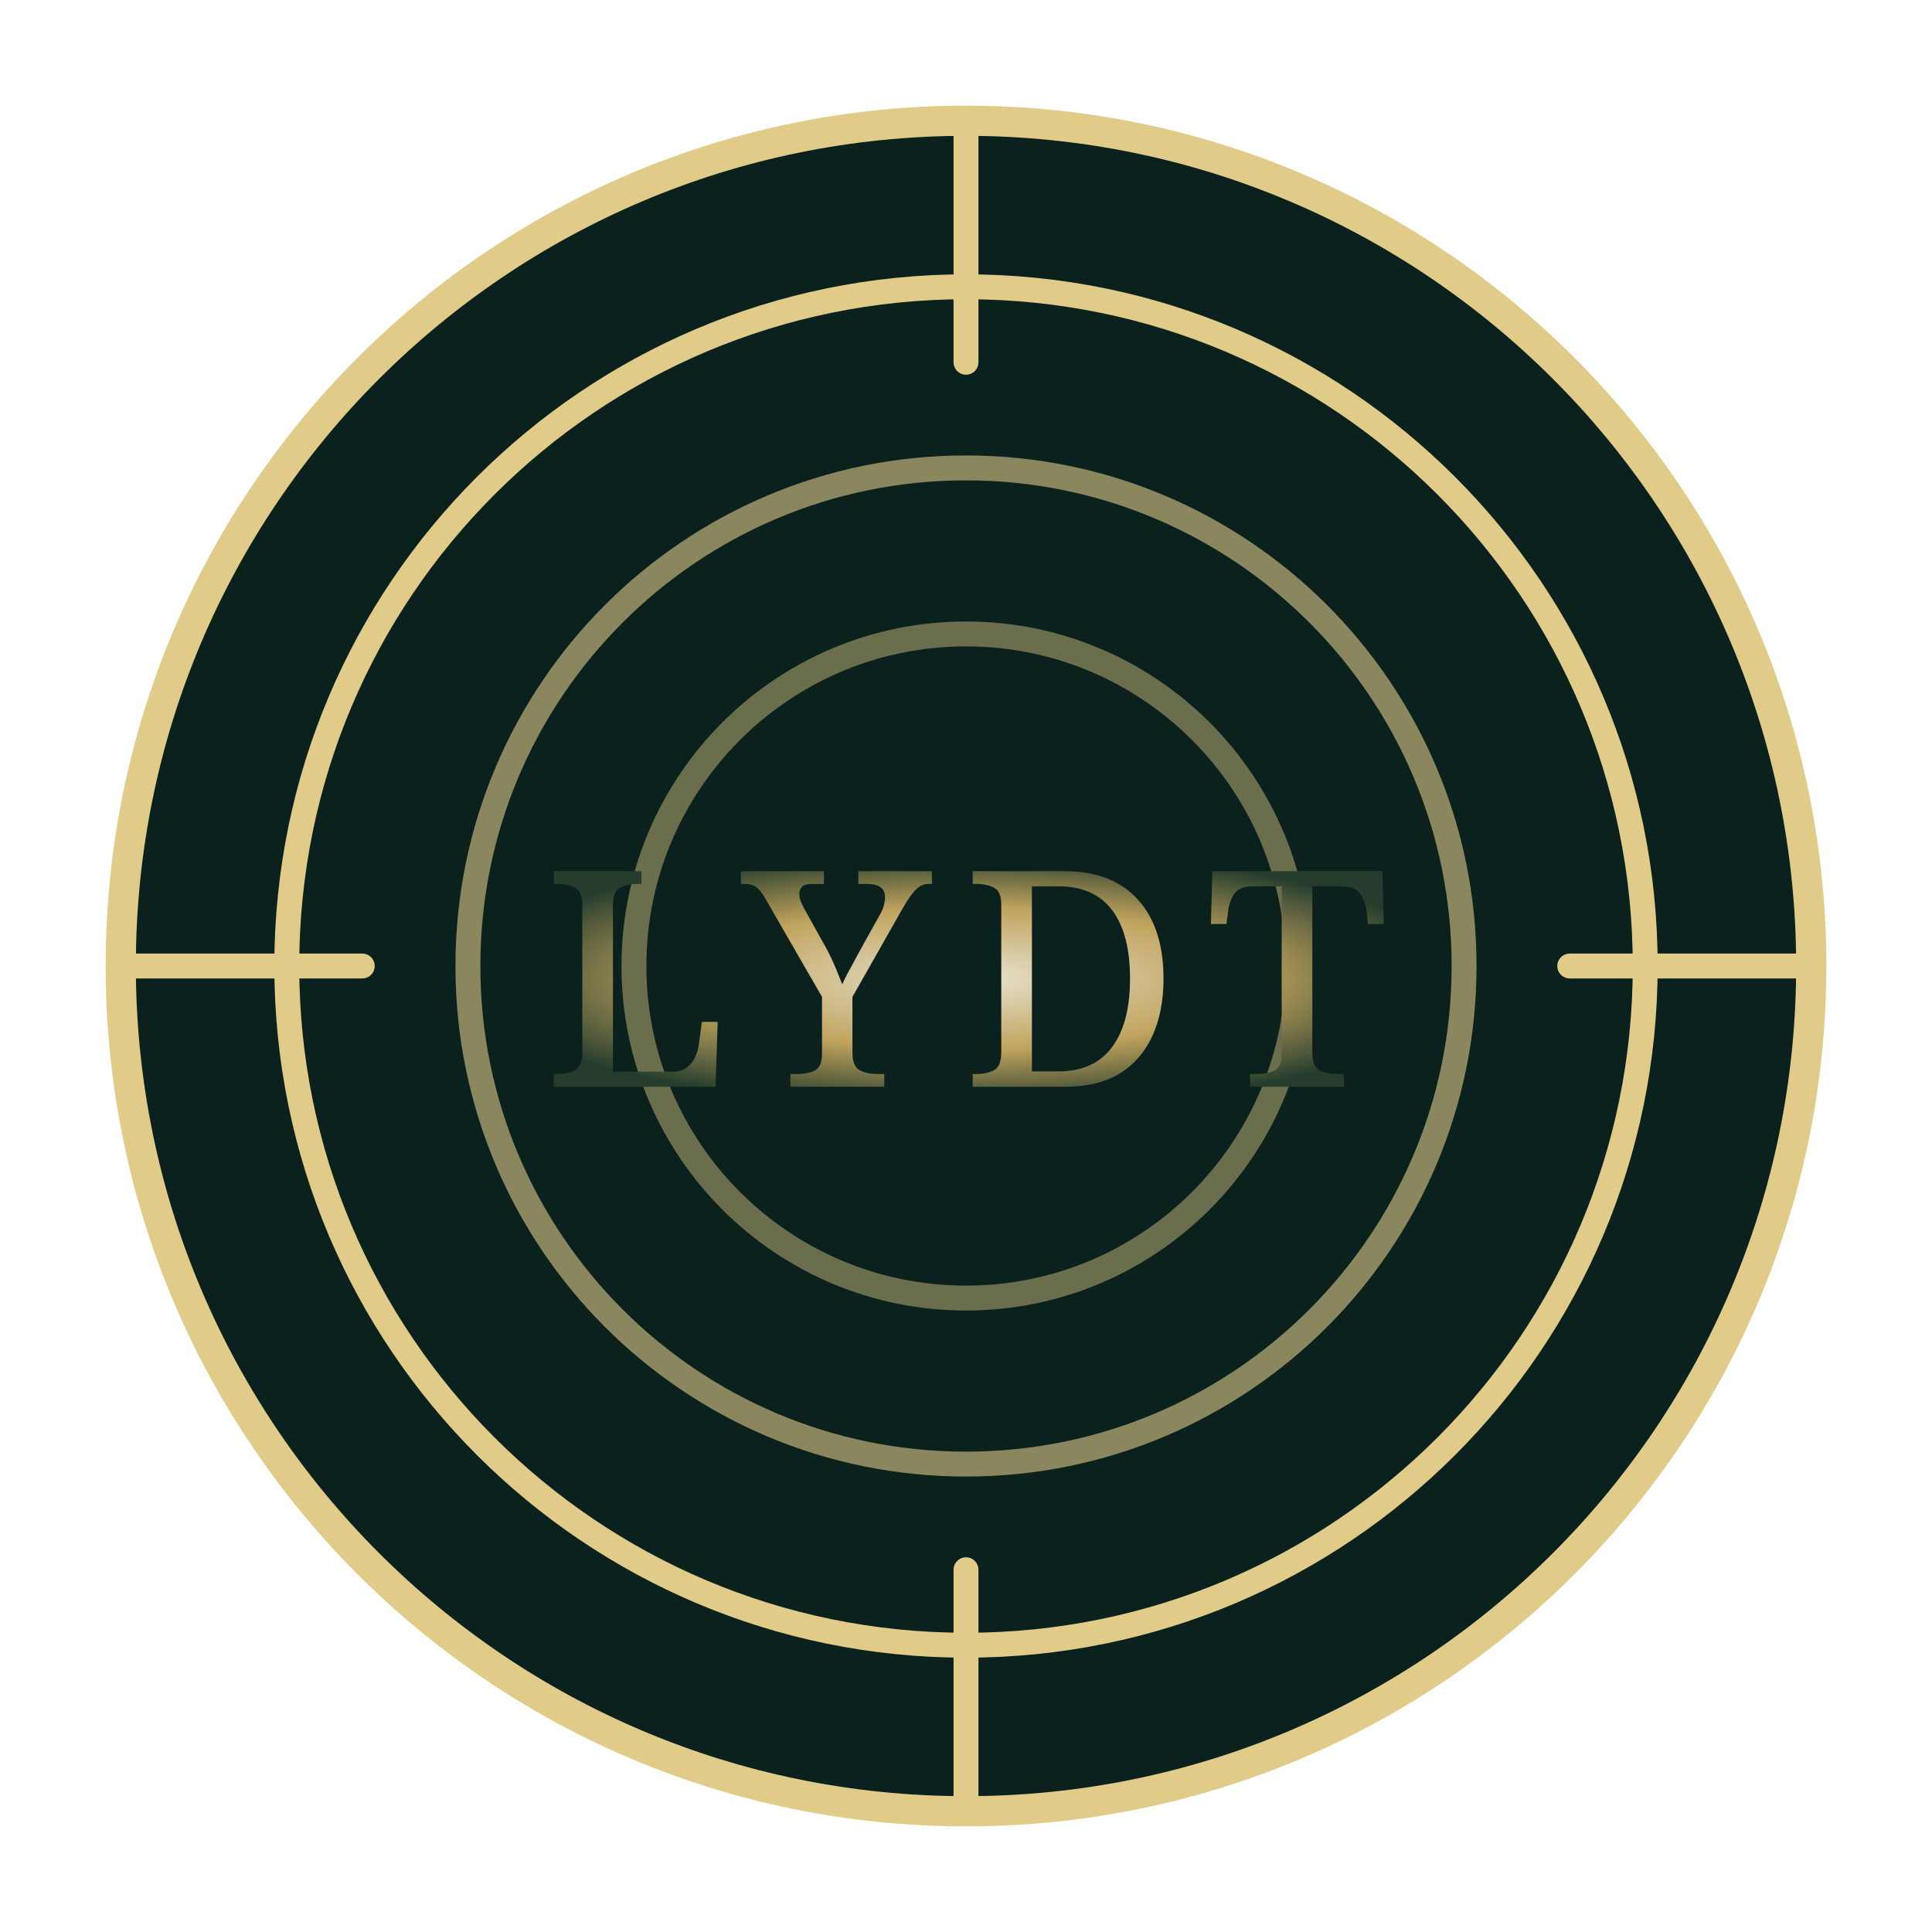
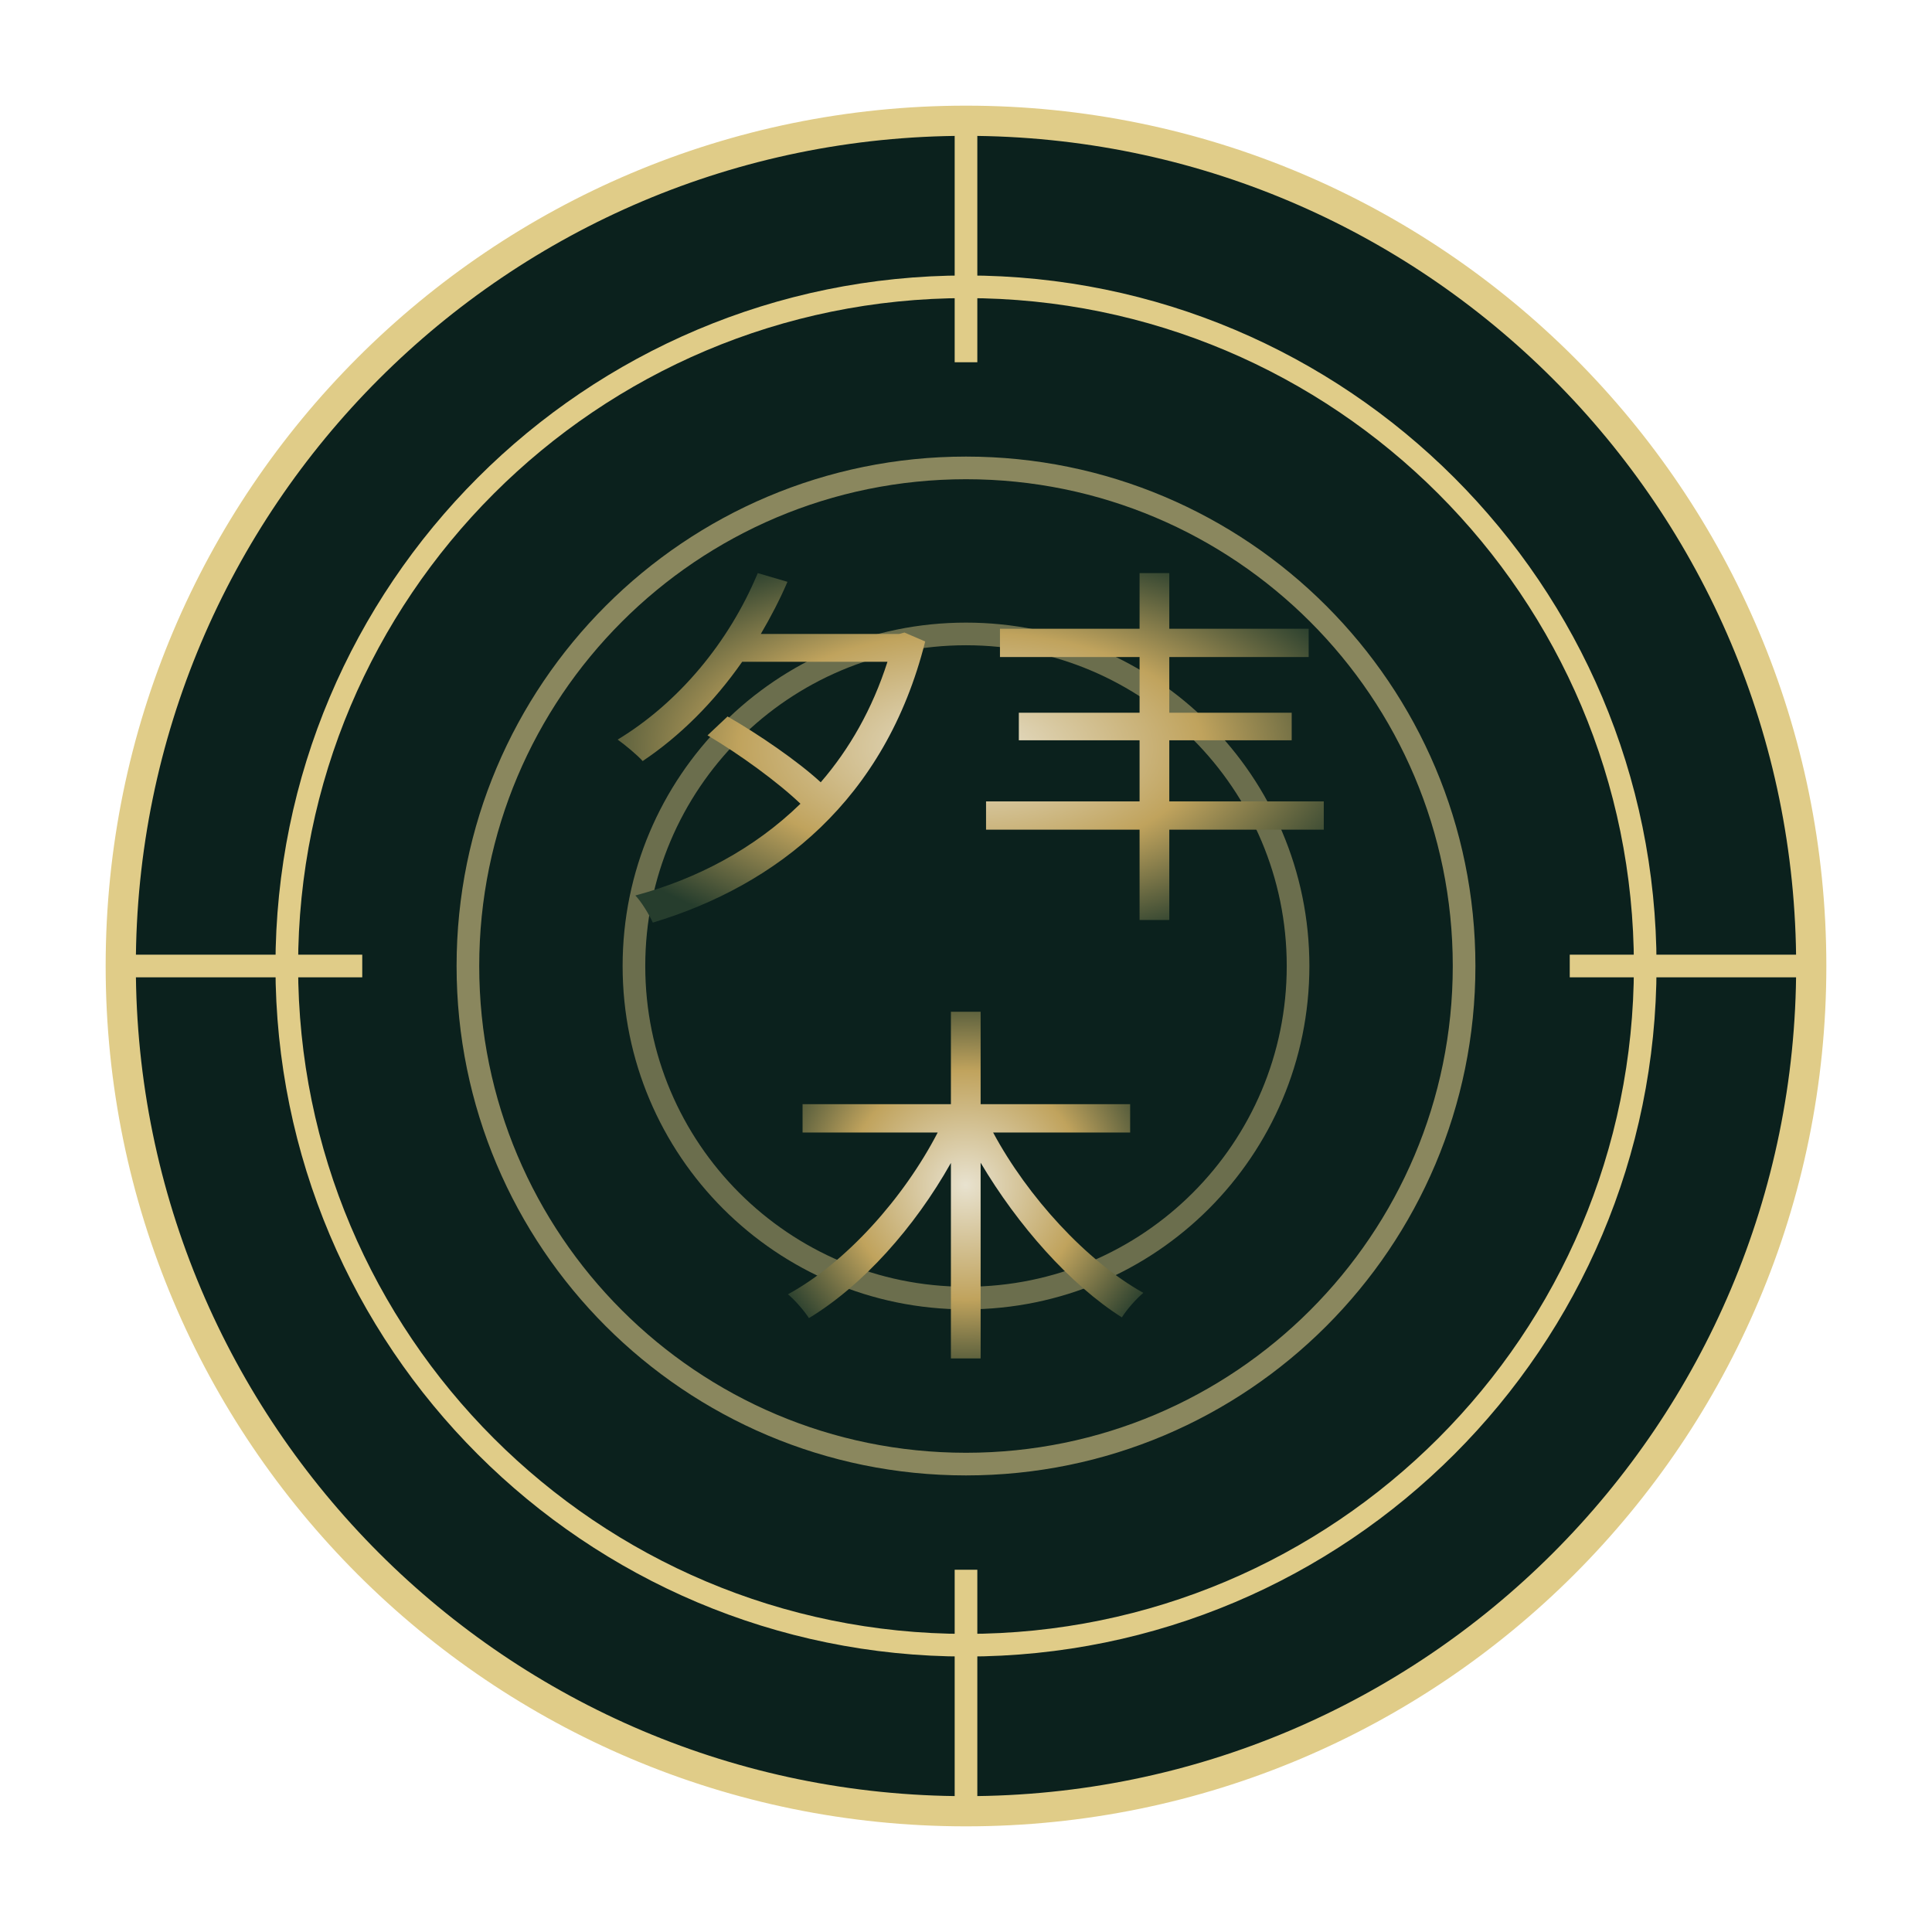
- <svg xmlns="http://www.w3.org/2000/svg" width="128" height="128" viewBox="0 0 128 128" fill="none" stroke="#e0cc88" stroke-width="1.65" stroke-linecap="round" stroke-linejoin="round">
+ <svg xmlns="http://www.w3.org/2000/svg" width="128" height="128" viewBox="0 0 128 128" fill="none" stroke="#e0cc88" stroke-width="1.5">
  <defs>
    <radialGradient id="c" cx="50%" cy="50%" r="60%">
      <stop stop-color="#e8e2cf" />
      <stop offset=".55" stop-color="#c0a35d" />
      <stop offset="1" stop-color="#263d2d" />
    </radialGradient>
  </defs>
  <circle cx="64" cy="64" r="56" fill="#0b211d" stroke="#e0cc88" stroke-width="2" />
  <circle cx="64" cy="64" r="45" />
  <circle cx="64" cy="64" r="33" opacity=".6" />
  <circle cx="64" cy="64" r="22" opacity=".45" />
  <path d="M64 8v16M64 104v16M8 64h16M104 64h16" />
-   <text x="64" y="72" text-anchor="middle" font-family="Georgia,serif" font-size="20" letter-spacing="2" fill="url(#c)" stroke="none">LYDT</text>
+   <text x="64" y="59" text-anchor="middle" font-family="Noto Serif SC, serif" font-size="25" fill="url(#c)" stroke="none">夕丰</text>
+   <text x="64" y="88" text-anchor="middle" font-family="Noto Serif SC, serif" font-size="25" fill="url(#c)" stroke="none">木</text>
</svg>
